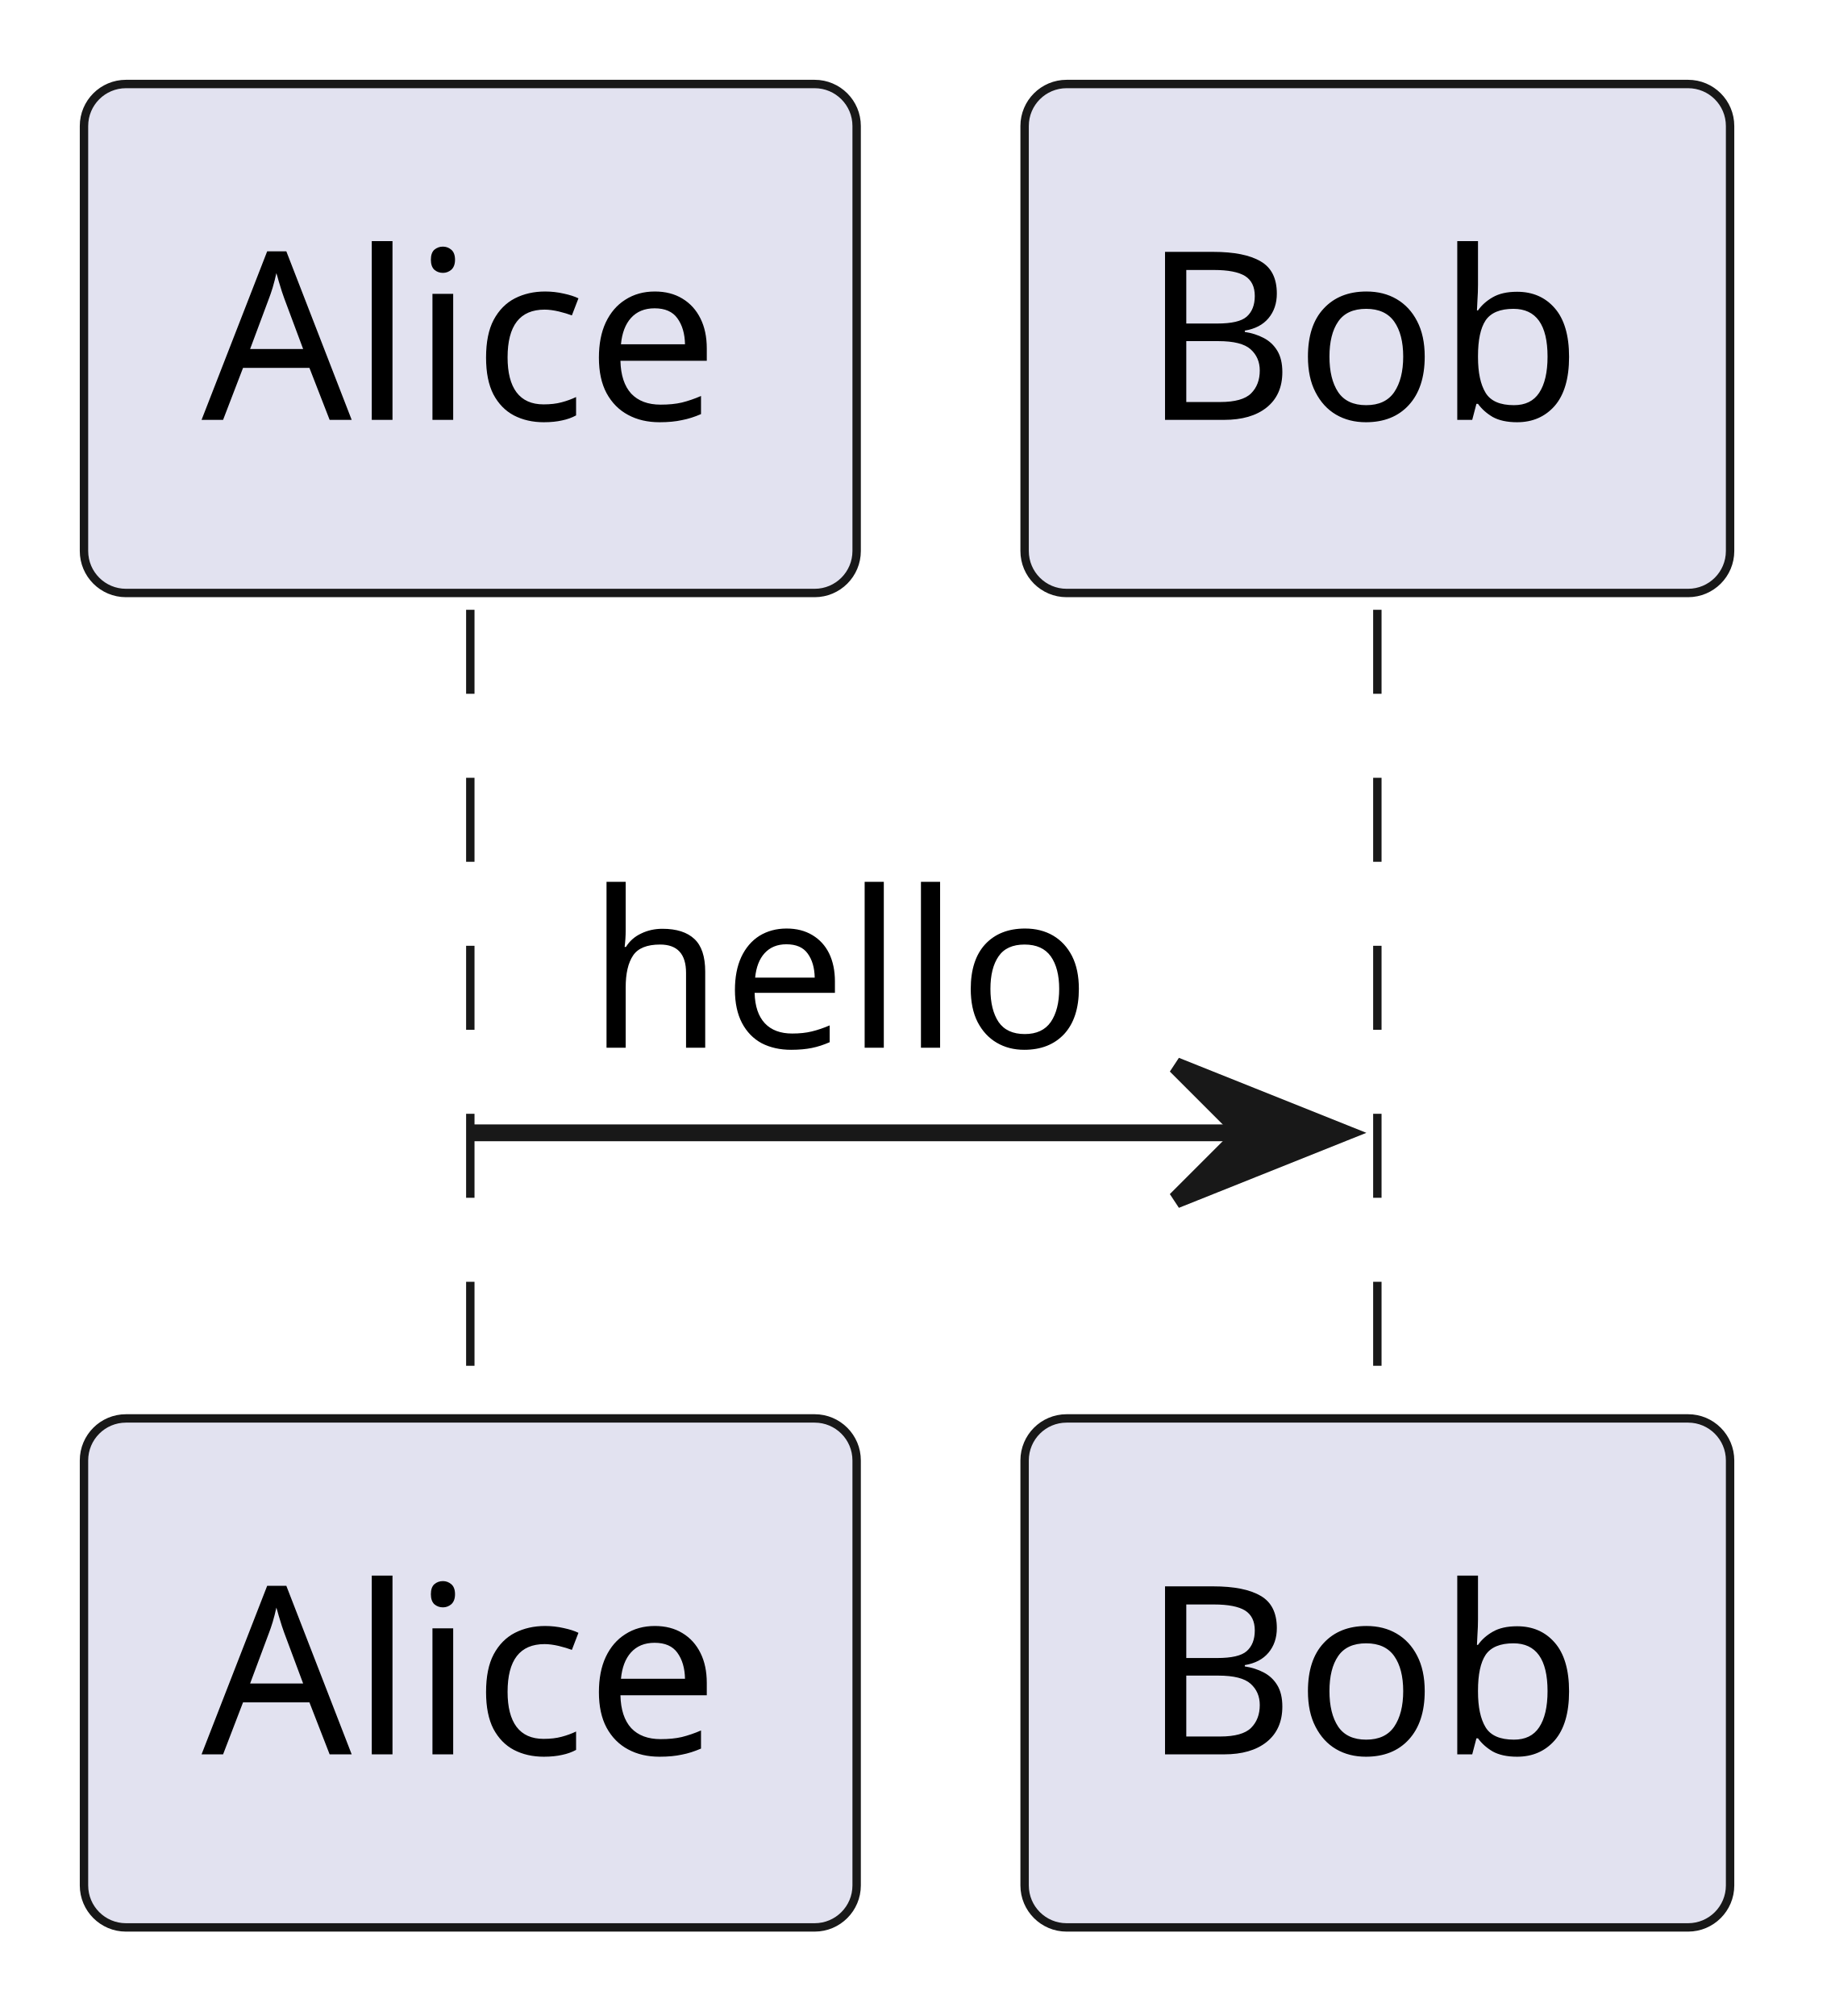
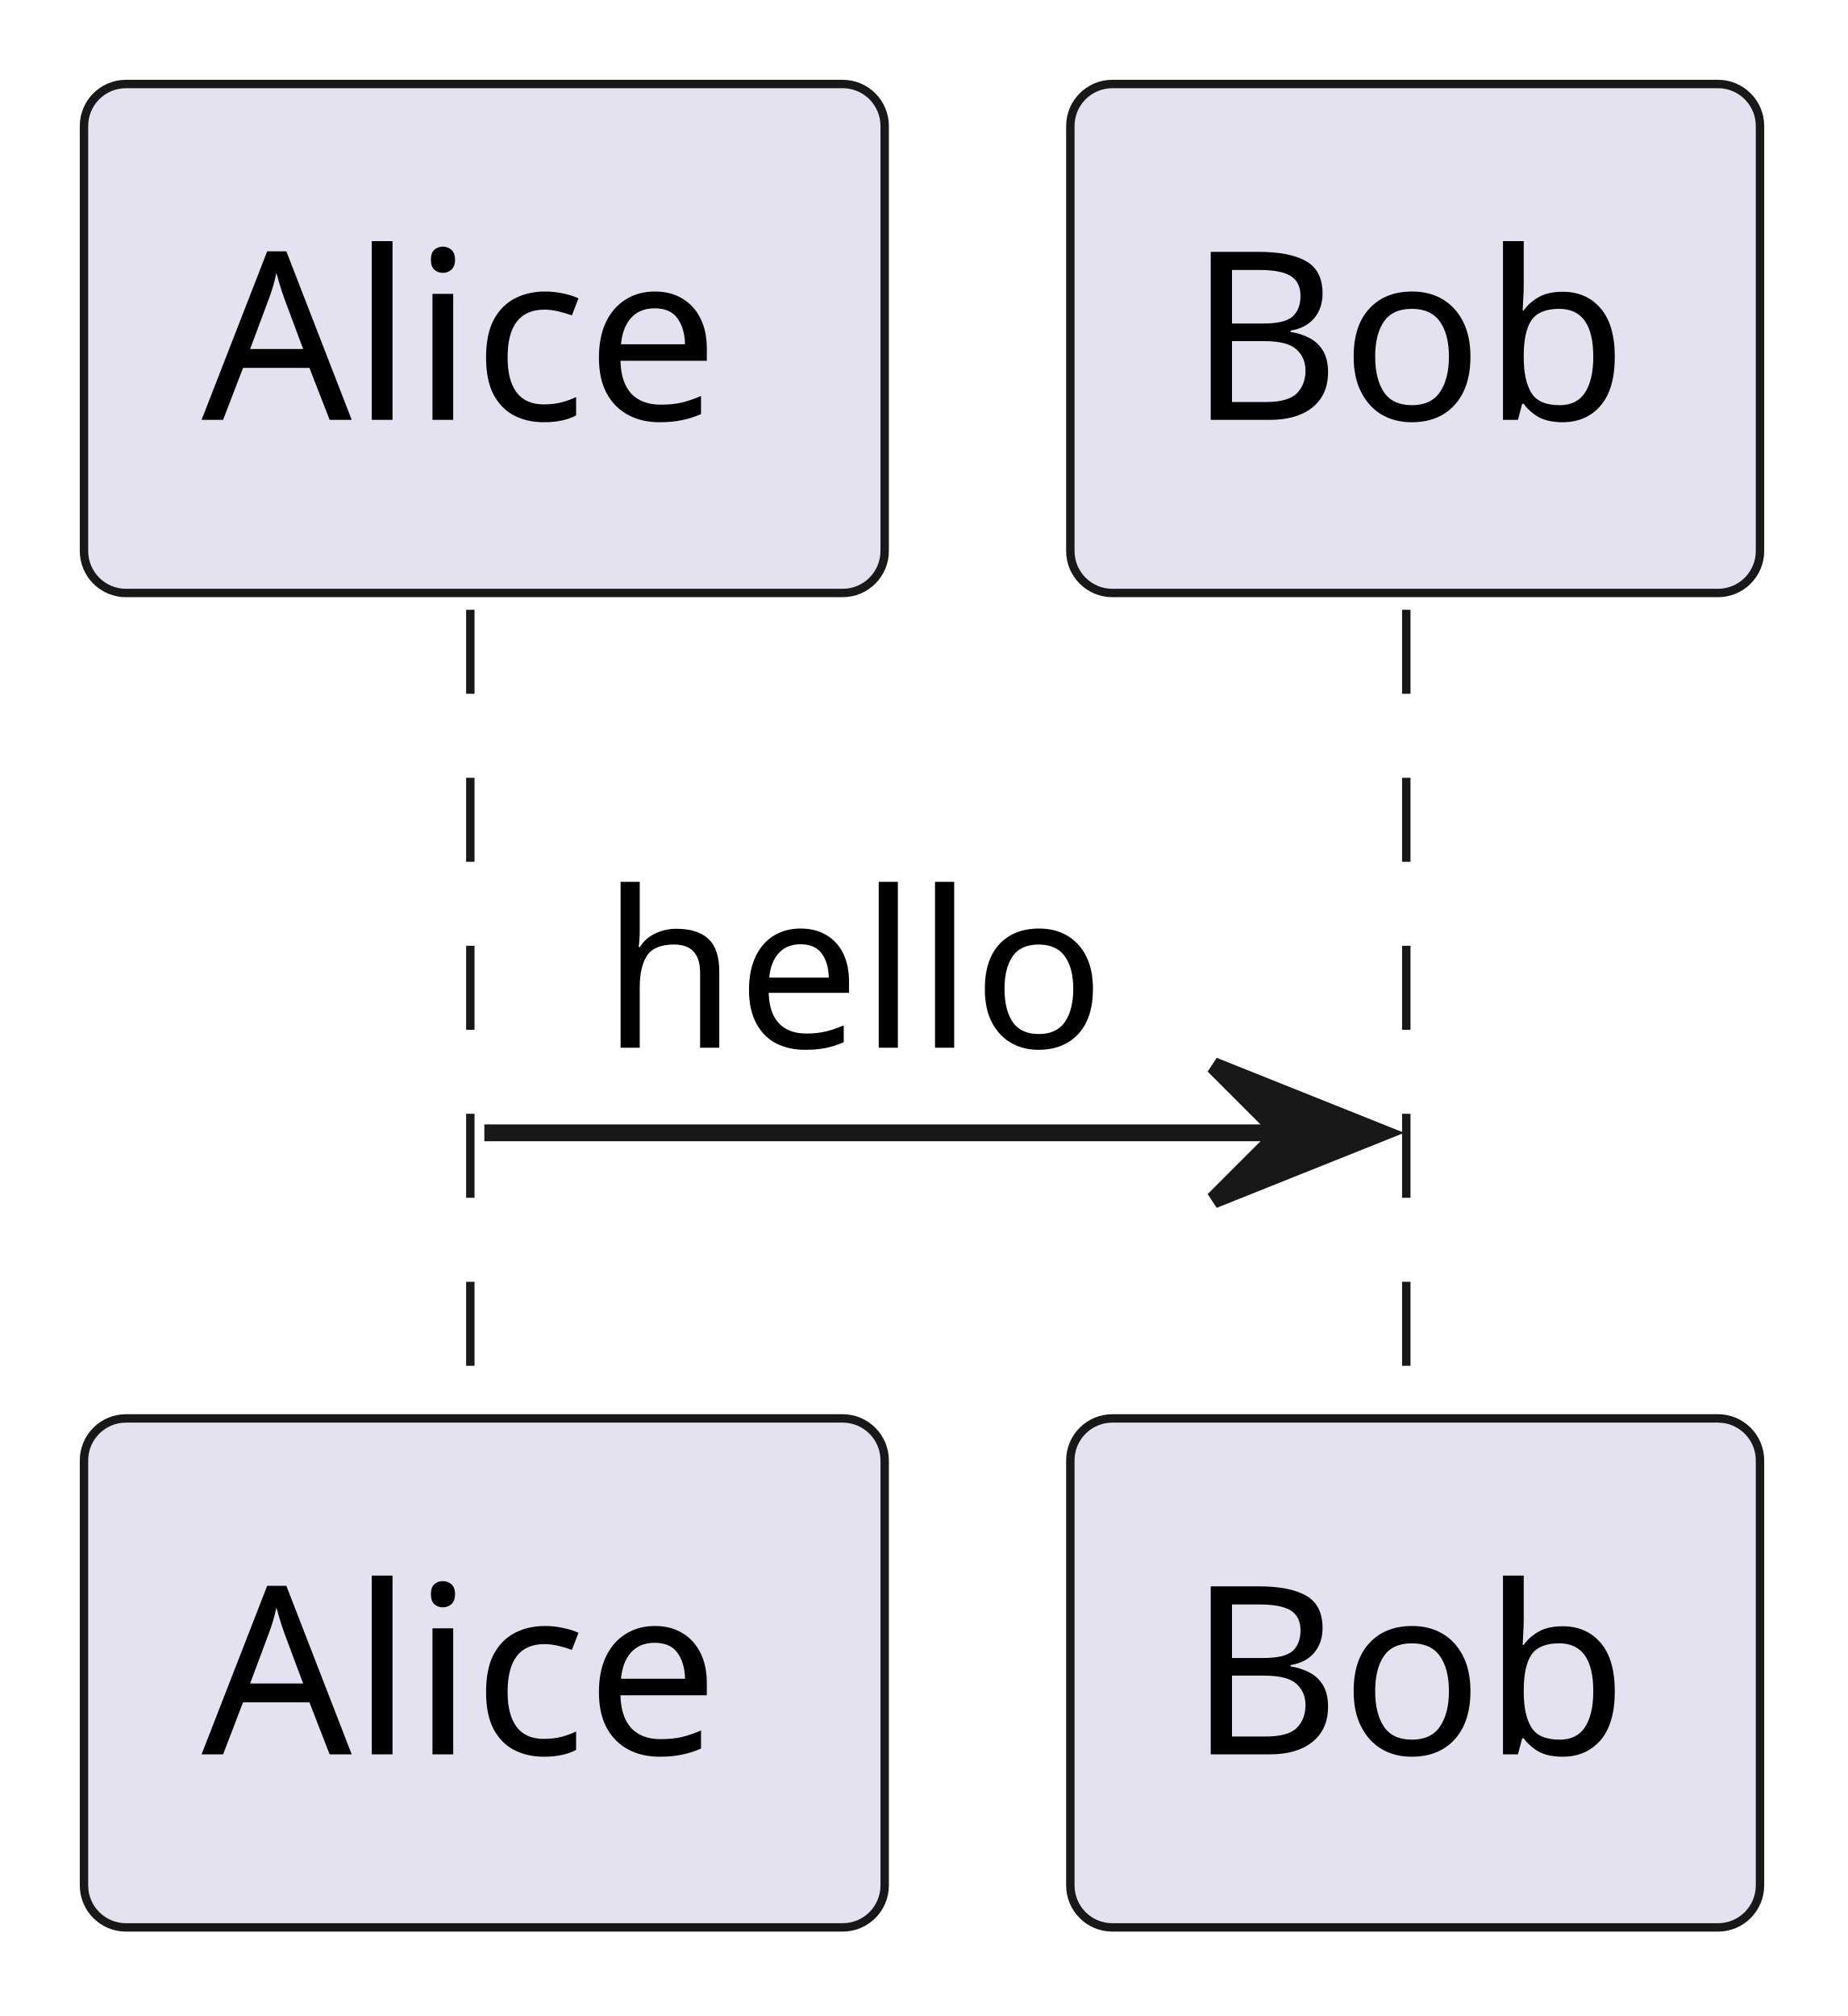
- <svg xmlns="http://www.w3.org/2000/svg" contentStyleType="text/css" height="120px" preserveAspectRatio="none" style="width:109px;height:120px;background:#FFFFFF;" version="1.1" viewBox="0 0 109 120" width="109px" zoomAndPan="magnify">
+ <svg xmlns="http://www.w3.org/2000/svg" contentStyleType="text/css" height="120px" preserveAspectRatio="none" style="width:110px;height:120px;background:#FFFFFF;" version="1.1" viewBox="0 0 110 120" width="110px" zoomAndPan="magnify">
  <defs />
  <g>
    <line style="stroke:#181818;stroke-width:0.5;stroke-dasharray:5.0,5.0;" x1="28" x2="28" y1="36.297" y2="85.43" />
-     <line style="stroke:#181818;stroke-width:0.5;stroke-dasharray:5.0,5.0;" x1="82" x2="82" y1="36.297" y2="85.43" />
-     <rect fill="#E2E2F0" height="30.297" rx="2.5" ry="2.5" style="stroke:#181818;stroke-width:0.5;" width="46" x="5" y="5" />
-     <text fill="#000000" font-family="sans-serif" font-size="14" lengthAdjust="spacing" textLength="32" x="12" y="24.995">Alice</text>
-     <rect fill="#E2E2F0" height="30.297" rx="2.5" ry="2.5" style="stroke:#181818;stroke-width:0.5;" width="46" x="5" y="84.43" />
-     <text fill="#000000" font-family="sans-serif" font-size="14" lengthAdjust="spacing" textLength="32" x="12" y="104.425">Alice</text>
-     <rect fill="#E2E2F0" height="30.297" rx="2.5" ry="2.5" style="stroke:#181818;stroke-width:0.5;" width="42" x="61" y="5" />
-     <text fill="#000000" font-family="sans-serif" font-size="14" lengthAdjust="spacing" textLength="28" x="68" y="24.995">Bob</text>
-     <rect fill="#E2E2F0" height="30.297" rx="2.5" ry="2.5" style="stroke:#181818;stroke-width:0.5;" width="42" x="61" y="84.43" />
-     <text fill="#000000" font-family="sans-serif" font-size="14" lengthAdjust="spacing" textLength="28" x="68" y="104.425">Bob</text>
-     <polygon fill="#181818" points="70,63.43,80,67.43,70,71.43,74,67.43" style="stroke:#181818;stroke-width:1.0;" />
-     <line style="stroke:#181818;stroke-width:1.0;" x1="28" x2="76" y1="67.43" y2="67.43" />
-     <text fill="#000000" font-family="sans-serif" font-size="13" lengthAdjust="spacing" textLength="30" x="35" y="62.364">hello</text>
+     <line style="stroke:#181818;stroke-width:0.5;stroke-dasharray:5.0,5.0;" x1="83.72" x2="83.72" y1="36.297" y2="85.43" />
+     <rect fill="#E2E2F0" height="30.297" rx="2.5" ry="2.5" style="stroke:#181818;stroke-width:0.5;" width="47.667" x="5" y="5" />
+     <text fill="#000000" font-family="sans-serif" font-size="14" lengthAdjust="spacing" textLength="33.667" x="12" y="24.995">Alice</text>
+     <rect fill="#E2E2F0" height="30.297" rx="2.5" ry="2.5" style="stroke:#181818;stroke-width:0.5;" width="47.667" x="5" y="84.43" />
+     <text fill="#000000" font-family="sans-serif" font-size="14" lengthAdjust="spacing" textLength="33.667" x="12" y="104.425">Alice</text>
+     <rect fill="#E2E2F0" height="30.297" rx="2.5" ry="2.5" style="stroke:#181818;stroke-width:0.5;" width="41.057" x="63.72" y="5" />
+     <text fill="#000000" font-family="sans-serif" font-size="14" lengthAdjust="spacing" textLength="27.057" x="70.72" y="24.995">Bob</text>
+     <rect fill="#E2E2F0" height="30.297" rx="2.5" ry="2.5" style="stroke:#181818;stroke-width:0.5;" width="41.057" x="63.72" y="84.43" />
+     <text fill="#000000" font-family="sans-serif" font-size="14" lengthAdjust="spacing" textLength="27.057" x="70.72" y="104.425">Bob</text>
+     <polygon fill="#181818" points="72.248,63.43,82.248,67.43,72.248,71.43,76.248,67.43" style="stroke:#181818;stroke-width:1.0;" />
+     <line style="stroke:#181818;stroke-width:1.0;" x1="28.834" x2="78.248" y1="67.43" y2="67.43" />
+     <text fill="#000000" font-family="sans-serif" font-size="13" lengthAdjust="spacing" textLength="31.415" x="35.834" y="62.364">hello</text>
  </g>
</svg>
